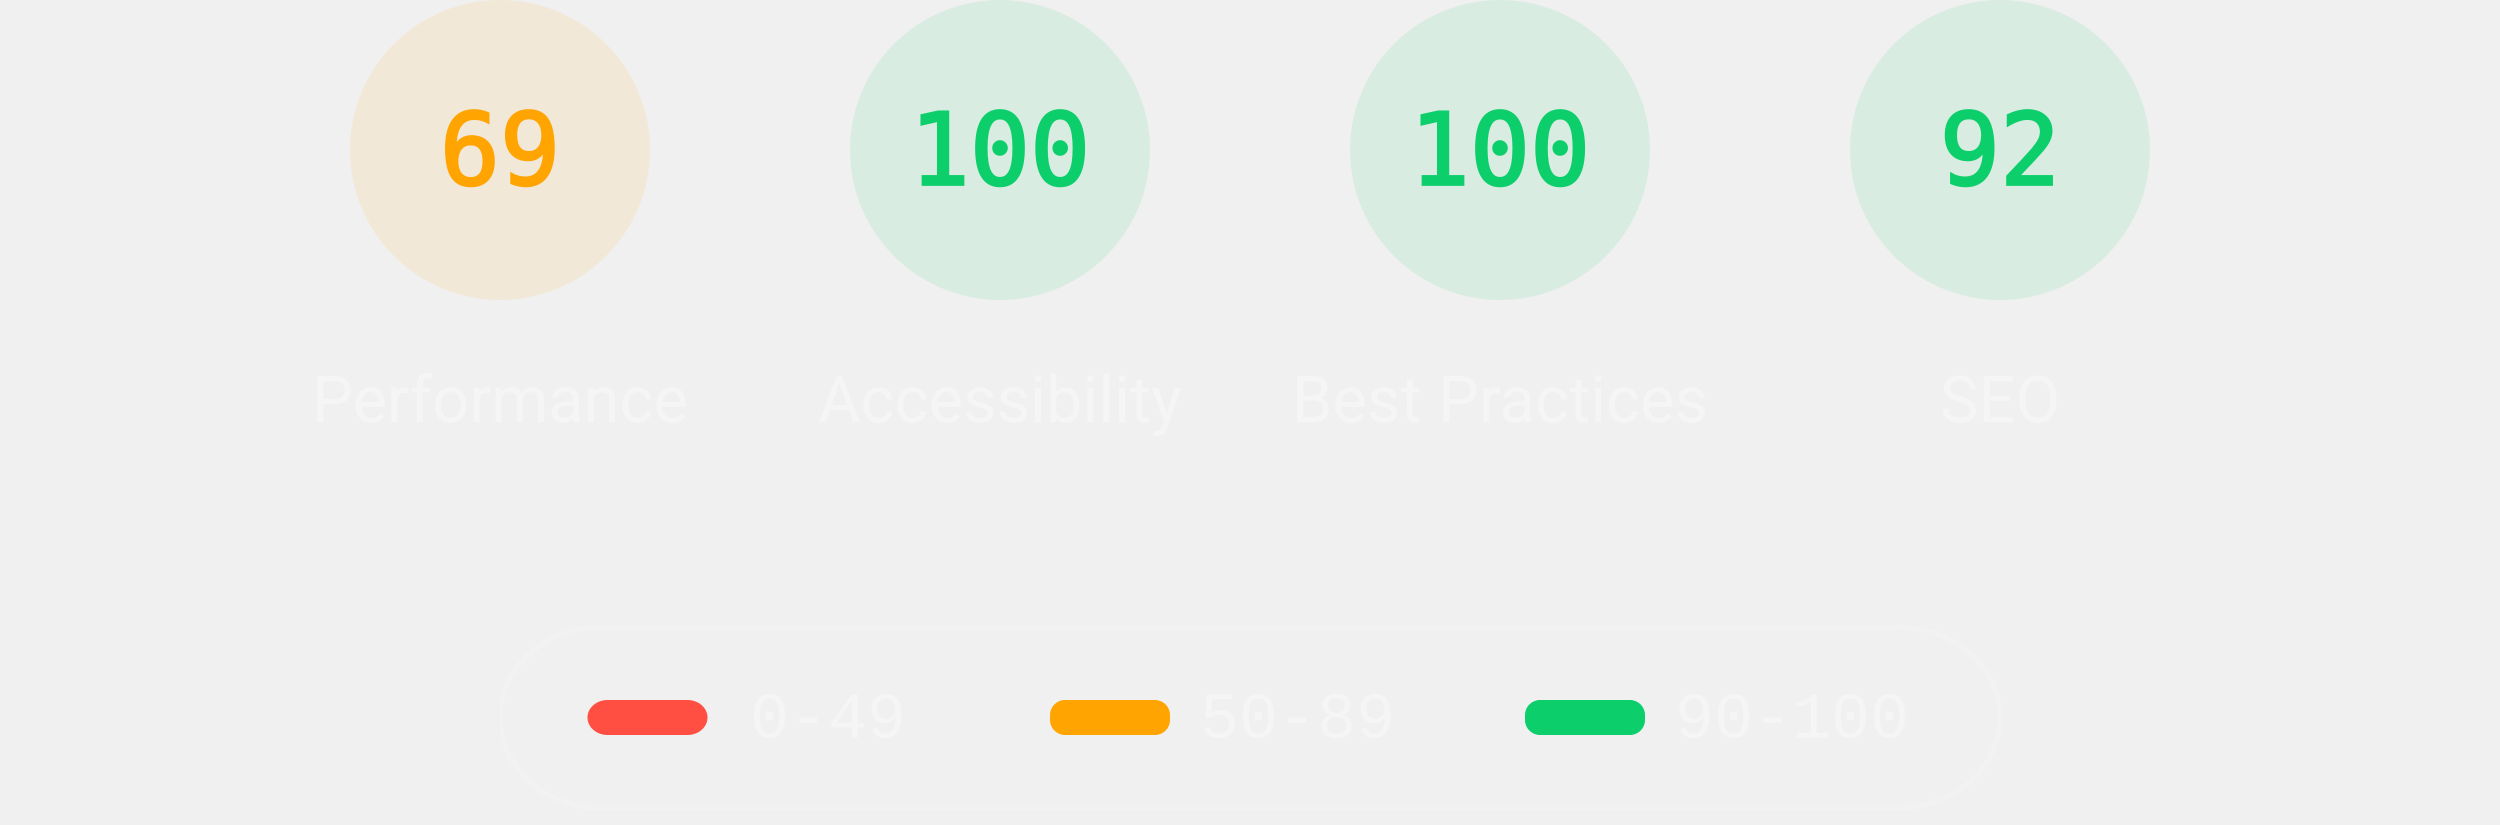
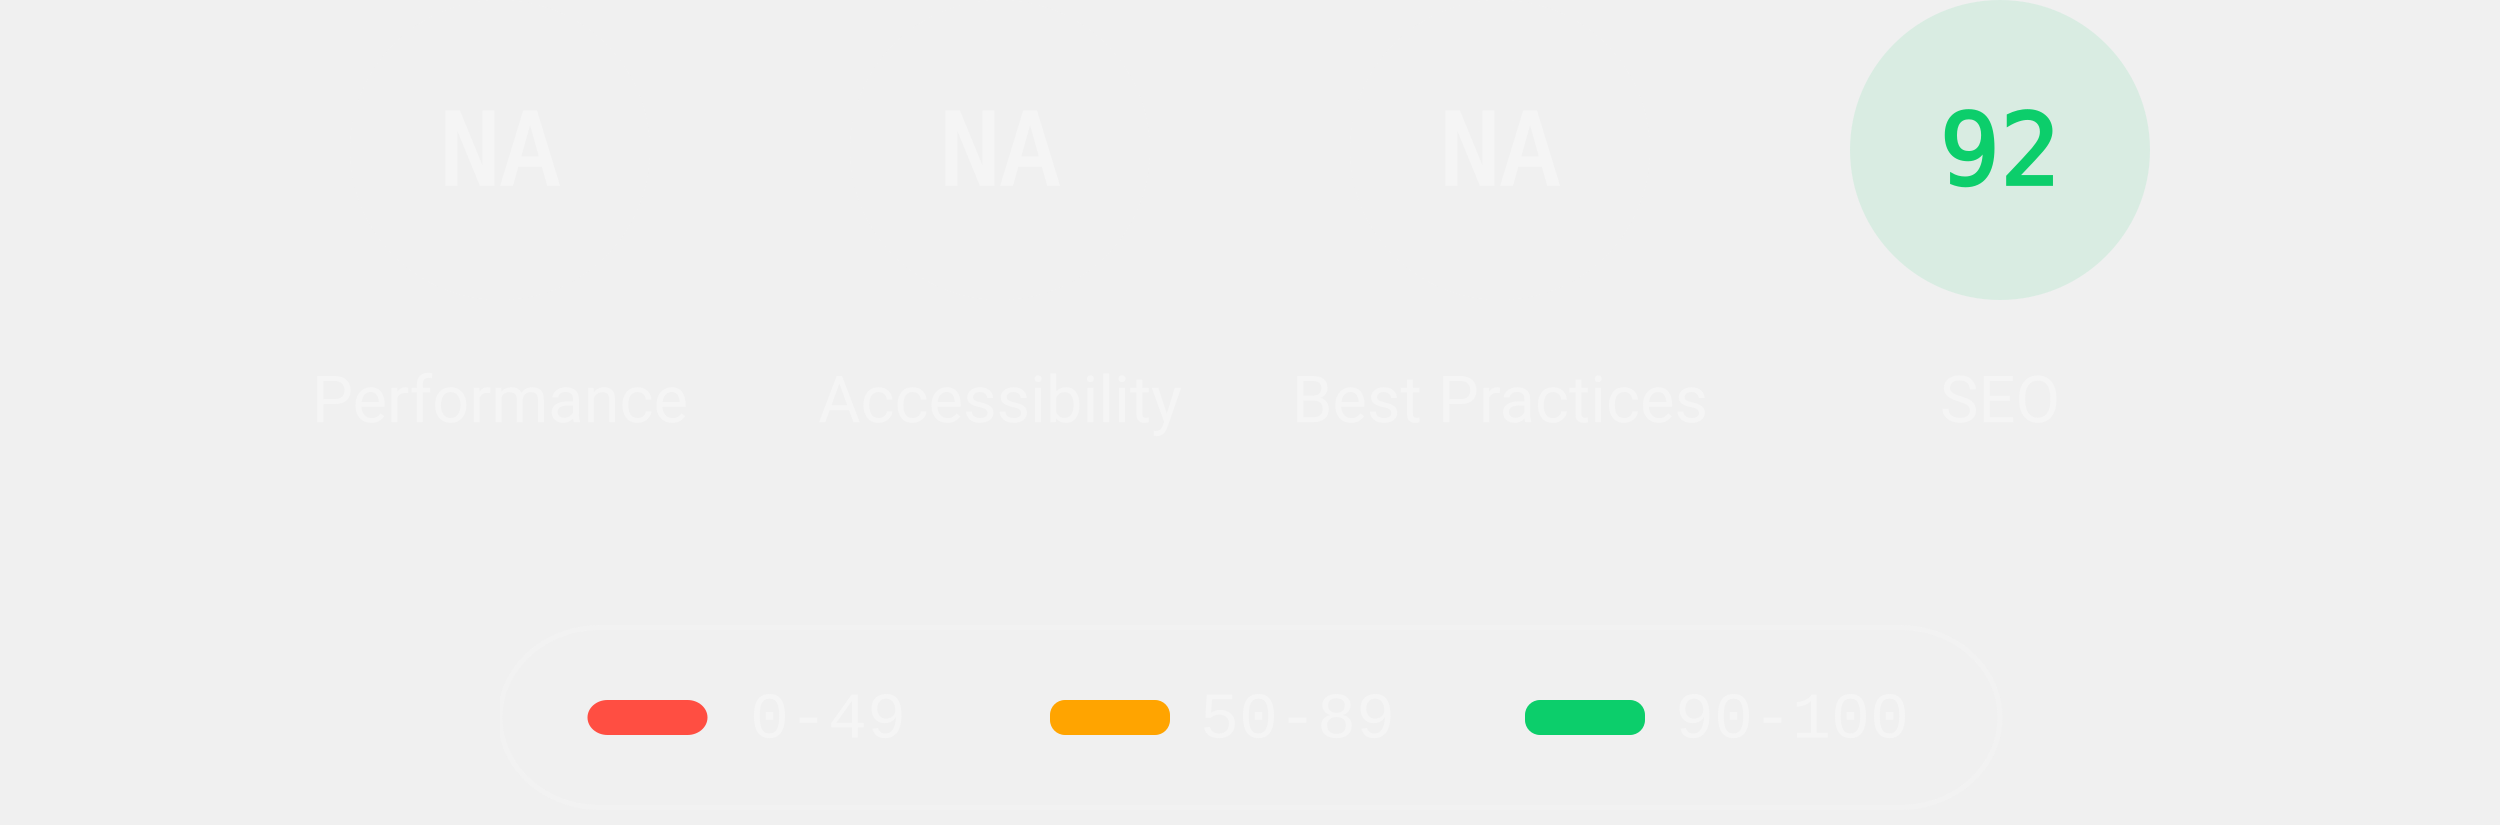
<svg xmlns="http://www.w3.org/2000/svg" class="theme--dark" fill="none" width="1000" height="330">
  <style>
			.gauge-base {
				opacity: 0.1
			}

			.gauge-arc {
				fill: none;
				animation-delay: 250ms;
				stroke-linecap: round;
				transform: rotate(-90deg);
				transform-origin: 100px 60px;
				animation: load-gauge 1s ease forwards
			}

			.guage-text {
				font-size: 40px;
				font-family: monospace;
				text-align: center
			}

			.guage-red {
				color: #ff4e42;
				fill: #ff4e42;
				stroke: #ff4e42
			}
			.guage-orange {
				color: #ffa400;
				fill: #ffa400;
				stroke: #ffa400
			}
			.guage-green {
				color: #0cce6b;
				fill: #0cce6b;
				stroke: #0cce6b
			}
			.theme--agnostic .guage-undefined {
				color: #5c5c5c;
				fill: #5c5c5c;
				stroke: #5c5c5c
			}
			.theme--light .guage-undefined {
				color: #1e1e1e;
				fill: #1e1e1e;
				stroke: #1e1e1e
			}
			.theme--dark .guage-undefined {
				color: #f5f5f5;
				fill: #f5f5f5;
				stroke: #f5f5f5
			}

			.guage-title {
				stroke: none;
				font-size: 26px;
				line-height: 26px;
				font-family: Roboto, Halvetica, Arial, sans-serif
			}
			.metric.guage-title {
				font-family: 'Courier New', Courier, monospace
			}
			.theme--agnostic .guage-title {
				color: #737373;
				fill: #737373
			}
			.theme--light .guage-title {
				color: #212121;
				fill: #212121
			}
			.theme--dark .guage-title {
				color: #f5f5f5;
				fill: #f5f5f5
			}

			@keyframes load-gauge {
				from {
					stroke-dasharray: 0 352.858
				}
			}
			.lh-gauge--pwa__disc {
				fill: #e0e0e0
			}
			.lh-gauge--pwa__logo {
				position: relative;
				fill: #b0b0b0
			}
			.lh-gauge--pwa__invisible {
				display: none
			}
			.lh-gauge--pwa__visible {
				display: inline
			}
			.guage-invisible {
				display: none
			}
			.lh-gauge--pwa__logo--primary-color {
				fill: #304ffe
			}
			.theme--agnostic .lh-gauge--pwa__logo--secondary-color {
				fill: #787878
			}
			.theme--light .lh-gauge--pwa__logo--secondary-color {
				fill: #3d3d3d
			}
			.theme--dark .lh-gauge--pwa__logo--secondary-color {
				fill: #d8b6b6
			}
			.theme--light #svg_2 {
				stroke: #00000022
			}
			.theme--agnostic #svg_2 {
				stroke: #616161
			}
			.theme--light #svg_2 {
				stroke: #00000022
			}
			.theme--dark #svg_2 {
				stroke: #f5f5f566
			}
		</style>
-   <svg class="guage-div guage-perf guage-orange" viewBox="0 0 200 200" width="200" height="200" x="100" y="0">
-     <circle class="gauge-base" r="56" cx="100" cy="60" stroke-width="8" />
-     <circle class="gauge-arc guage-arc-1" r="56" cx="100" cy="60" stroke-width="8" style="stroke-dasharray: 242.782, 351.858;" />
-     <text class="guage-text" x="100px" y="60px" alignment-baseline="central" dominant-baseline="central" text-anchor="middle">69</text>
+   <svg class="guage-div guage-perf guage-undefined" viewBox="0 0 200 200" width="200" height="200" x="100" y="0">
+     <circle class="gauge-base" r="56" cx="100" cy="60" stroke-width="8" />
+     <circle class="gauge-arc guage-arc-1" r="56" cx="100" cy="60" stroke-width="8" style="stroke-dasharray: 351.858, 351.858;" />
+     <text class="guage-text" x="100px" y="60px" alignment-baseline="central" dominant-baseline="central" text-anchor="middle">NA</text>
    <text class="guage-title" x="100px" y="160px" alignment-baseline="central" dominant-baseline="central" text-anchor="middle">Performance</text>
  </svg>
-   <svg class="guage-div guage-acc guage-green" viewBox="0 0 200 200" width="200" height="200" x="300" y="0">
+   <svg class="guage-div guage-acc guage-undefined" viewBox="0 0 200 200" width="200" height="200" x="300" y="0">
    <circle class="gauge-base" r="56" cx="100" cy="60" stroke-width="8" />
    <circle class="gauge-arc guage-arc-2" r="56" cx="100" cy="60" stroke-width="8" style="stroke-dasharray: 351.858, 351.858;" />
-     <text class="guage-text" x="100px" y="60px" alignment-baseline="central" dominant-baseline="central" text-anchor="middle">100</text>
+     <text class="guage-text" x="100px" y="60px" alignment-baseline="central" dominant-baseline="central" text-anchor="middle">NA</text>
    <text class="guage-title" x="100px" y="160px" alignment-baseline="central" dominant-baseline="central" text-anchor="middle">Accessibility</text>
  </svg>
-   <svg class="guage-div guage-best guage-green" viewBox="0 0 200 200" width="200" height="200" x="500" y="0">
+   <svg class="guage-div guage-best guage-undefined" viewBox="0 0 200 200" width="200" height="200" x="500" y="0">
    <circle class="gauge-base" r="56" cx="100" cy="60" stroke-width="8" />
    <circle class="gauge-arc guage-arc-3" r="56" cx="100" cy="60" stroke-width="8" style="stroke-dasharray: 351.858, 351.858;" />
-     <text class="guage-text" x="100px" y="60px" alignment-baseline="central" dominant-baseline="central" text-anchor="middle">100</text>
+     <text class="guage-text" x="100px" y="60px" alignment-baseline="central" dominant-baseline="central" text-anchor="middle">NA</text>
    <text class="guage-title" x="100px" y="160px" alignment-baseline="central" dominant-baseline="central" text-anchor="middle">Best Practices</text>
  </svg>
  <svg class="guage-div guage-seo guage-green" viewBox="0 0 200 200" width="200" height="200" x="700" y="0">
    <circle class="gauge-base" r="56" cx="100" cy="60" stroke-width="8" />
    <circle class="gauge-arc guage-arc-4" r="56" cx="100" cy="60" stroke-width="8" style="stroke-dasharray: 323.709, 351.858;" />
    <text class="guage-text" x="100px" y="60px" alignment-baseline="central" dominant-baseline="central" text-anchor="middle">92</text>
    <text class="guage-title" x="100px" y="160px" alignment-baseline="central" dominant-baseline="central" text-anchor="middle">SEO</text>
  </svg>
  <svg class="guage-div guage-pwa guage-invisible" viewBox="0 0 200 200" width="200" height="200" x="900" y="0">
    <svg viewBox="0 0 60 60" width="112" height="112" x="44" y="4">
      <defs>
        <linearGradient id="lh-gauge--pwa__check-circle__gradient-0" x1="50%" y1="0%" x2="50%" y2="100%">
          <stop stop-color="#00C852" offset="0%" />
          <stop stop-color="#009688" offset="100%" />
        </linearGradient>
        <linearGradient id="lh-gauge--pwa__installable__shadow-gradient-0" x1="76.056%" x2="24.111%" y1="82.995%" y2="24.735%">
          <stop stop-color="#A5D6A7" offset="0%" />
          <stop stop-color="#80CBC4" offset="100%" />
        </linearGradient>
        <linearGradient id="lh-gauge--pwa__fast-reliable__shadow-gradient-0" x1="76.056%" y1="82.995%" x2="25.678%" y2="26.493%">
          <stop stop-color="#64B5F6" offset="0%" />
          <stop stop-color="#2979FF" offset="100%" />
        </linearGradient>
        <g id="lh-gauge--pwa__fast-reliable-badge-0">
          <circle fill="#FFFFFF" cx="10" cy="10" r="10" />
          <path fill="#304FFE" d="M10 3.58l5.25 2.34v3.5c0 3.23-2.24 6.26-5.25 7-3.01-.74-5.25-3.77-5.25-7v-3.5L10 3.58zm-.47 10.74l2.76-4.83.03-.07c.04-.08 0-.24-.22-.24h-1.64l.47-3.26h-.47l-2.7 4.77c-.02.01.05-.1-.04.05-.09.16-.1.31.18.31h1.63l-.47 3.27h.47z" />
        </g>
        <g id="lh-gauge--pwa__installable-badge-0">
          <circle fill="#FFFFFF" cx="10" cy="10" r="10" />
          <path fill="#009688" d="M10 4.167A5.835 5.835 0 0 0 4.167 10 5.835 5.835 0 0 0 10 15.833 5.835 5.835 0 0 0 15.833 10 5.835 5.835 0 0 0 10 4.167zm2.917 6.416h-2.334v2.334H9.417v-2.334H7.083V9.417h2.334V7.083h1.166v2.334h2.334v1.166z" />
        </g>
      </defs>
      <g stroke="none" fill-rule="nonzero">
        <circle class="lh-gauge--pwa__disc" cx="30" cy="30" r="30" />
        <g class="lh-gauge--pwa__logo">
          <path d="M35.66 19.39l.7-1.75h2L37.4 15 38.6 12l3.4 9h-2.51l-.58-1.61z" />
          <path d="M33.52 21l3.65-9h-2.42l-2.5 5.82L30.5 12h-1.86l-1.9 5.82-1.35-2.65-1.21 3.72L25.4 21h2.38l1.72-5.2 1.64 5.2z" />
          <path fill-rule="nonzero" d="M20.3 17.91h1.48c.45 0 .85-.05 1.2-.15l.39-1.18 1.07-3.3a2.64 2.64 0 0 0-.28-.37c-.55-.6-1.36-.91-2.42-.91H18v9h2.3V17.9zm1.96-3.84c.22.22.33.5.33.87 0 .36-.1.65-.29.87-.2.23-.59.35-1.15.35h-.86v-2.41h.87c.52 0 .89.1 1.1.32z" />
        </g>
        <rect class="lh-gauge--pwa__component lh-gauge--pwa__na-line lh-gauge--pwa__invisible" fill="#FFFFFF" x="20" y="32" width="20" height="4" rx="2" />
        <g class="lh-gauge--pwa__component lh-gauge--pwa__fast-reliable-badge lh-gauge--pwa__invisible" transform="translate(20, 29)">
          <path fill="url(#lh-gauge--pwa__fast-reliable__shadow-gradient-0)" d="M33.63 19.49A30 30 0 0 1 16.2 30.36L3 17.14 17.14 3l16.49 16.49z" />
          <use href="#lh-gauge--pwa__fast-reliable-badge-0" />
        </g>
        <g class="lh-gauge--pwa__component lh-gauge--pwa__installable-badge lh-gauge--pwa__invisible" transform="translate(20, 29)">
          <path fill="url(#lh-gauge--pwa__installable__shadow-gradient-0)" d="M33.629 19.487c-4.272 5.453-10.391 9.39-17.415 10.869L3 17.142 17.142 3 33.63 19.487z" />
          <use href="#lh-gauge--pwa__installable-badge-0" />
        </g>
        <g class="lh-gauge--pwa__component lh-gauge--pwa__fast-reliable-installable-badges lh-gauge--pwa__invisible">
          <g transform="translate(8, 29)">
            <path fill="url(#lh-gauge--pwa__fast-reliable__shadow-gradient-0)" d="M16.321 30.463L3 17.143 17.142 3l22.365 22.365A29.864 29.864 0 0 1 22 31c-1.942 0-3.84-.184-5.679-.537z" />
            <use href="#lh-gauge--pwa__fast-reliable-badge-0" />
          </g>
          <g transform="translate(32, 29)">
            <path fill="url(#lh-gauge--pwa__installable__shadow-gradient-0)" d="M25.982 11.84a30.107 30.107 0 0 1-13.08 15.203L3 17.143 17.142 3l8.84 8.84z" />
            <use href="#lh-gauge--pwa__installable-badge-0" />
          </g>
        </g>
        <g class="lh-gauge--pwa__component lh-gauge--pwa__check-circle lh-gauge--pwa__invisible" transform="translate(18, 28)">
          <circle fill="#FFFFFF" cx="12" cy="12" r="12" />
          <path fill="url(#lh-gauge--pwa__check-circle__gradient-0)" d="M12 2a10 10 0 1 0 0 20 10 10 0 0 0 0-20zm-2 15l-5-5 1.41-1.41L10 14.17l7.59-7.59L19 8l-9 9z" />
        </g>
      </g>
    </svg>
    <text class="guage-title" y="160px" alignment-baseline="central" dominant-baseline="central" text-anchor="middle">
      <tspan x="100px" dy="-6px">Progressive</tspan>
      <tspan x="100px" dy="30px">Web App</tspan>
    </text>
  </svg>
  <svg width="604" height="76" x="200" y="250">
    <g>
      <rect fill="none" id="canvas_background" height="80" width="604" y="-1" x="-1" />
      <g display="none" overflow="visible" y="0" x="0" height="100%" width="100%" id="canvasGrid">
        <rect fill="url(#gridpattern)" stroke-width="0" y="0" x="0" height="100%" width="100%" />
      </g>
    </g>
    <g>
      <rect fill-opacity="0" stroke-width="2" rx="40" id="svg_2" height="72" width="600" y="1" x="0" fill="#000000" />
      <rect stroke="#000" rx="8" id="svg_3" height="14" width="48" y="30" x="35" stroke-opacity="null" stroke-width="0" fill="#ff4e42" />
      <rect stroke="#000" rx="6" id="svg_4" height="14" width="48" y="30" x="220" stroke-opacity="null" stroke-width="0" fill="#ffa400" />
      <rect stroke="#000" rx="6" id="svg_5" height="14" width="48" y="30" x="410" stroke-opacity="null" stroke-width="0" fill="#0cce6b" />
      <text class="metric guage-title" xml:space="preserve" text-anchor="start" font-size="26" id="svg_6" y="45" x="100" stroke-opacity="null" stroke-width="0" stroke="#000">0-49</text>
      <text class="metric guage-title" xml:space="preserve" text-anchor="start" font-size="26" id="svg_7" y="45" x="280" stroke-opacity="null" stroke-width="0" stroke="#000">50-89</text>
      <text class="metric guage-title" xml:space="preserve" text-anchor="start" font-size="26" id="svg_8" y="45" x="470" stroke-opacity="null" stroke-width="0" stroke="#000">90-100</text>
    </g>
  </svg>
</svg>
